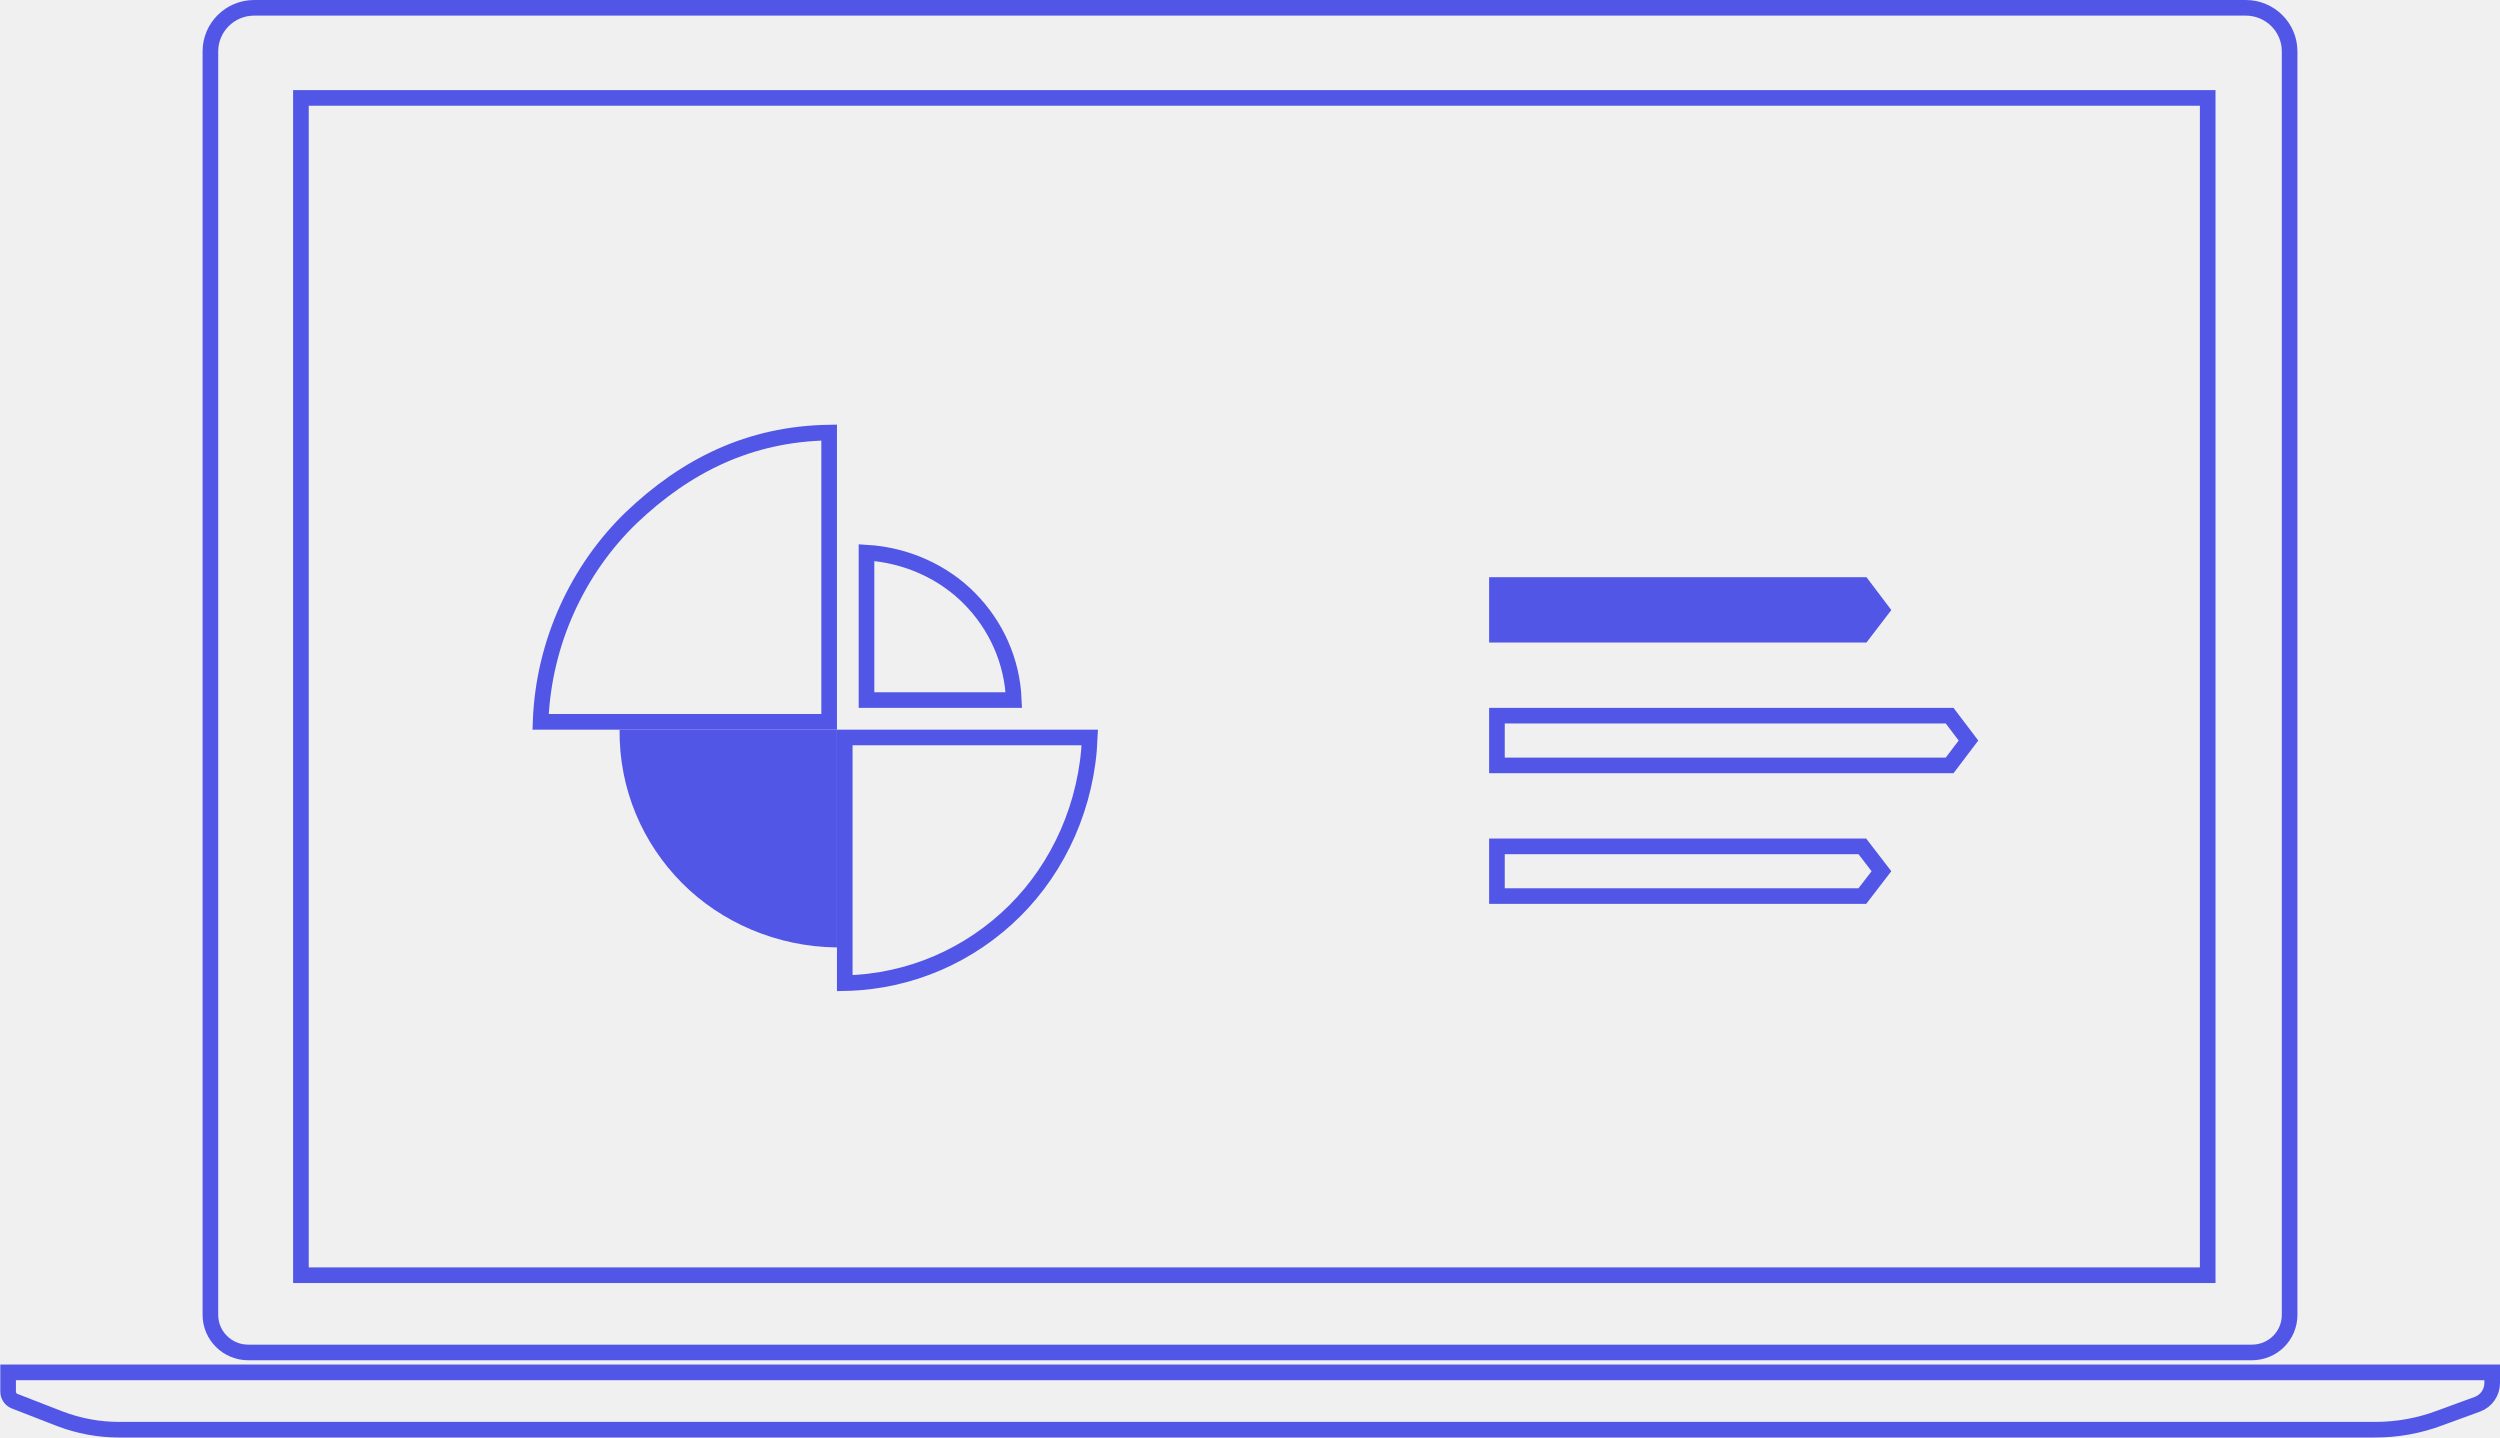
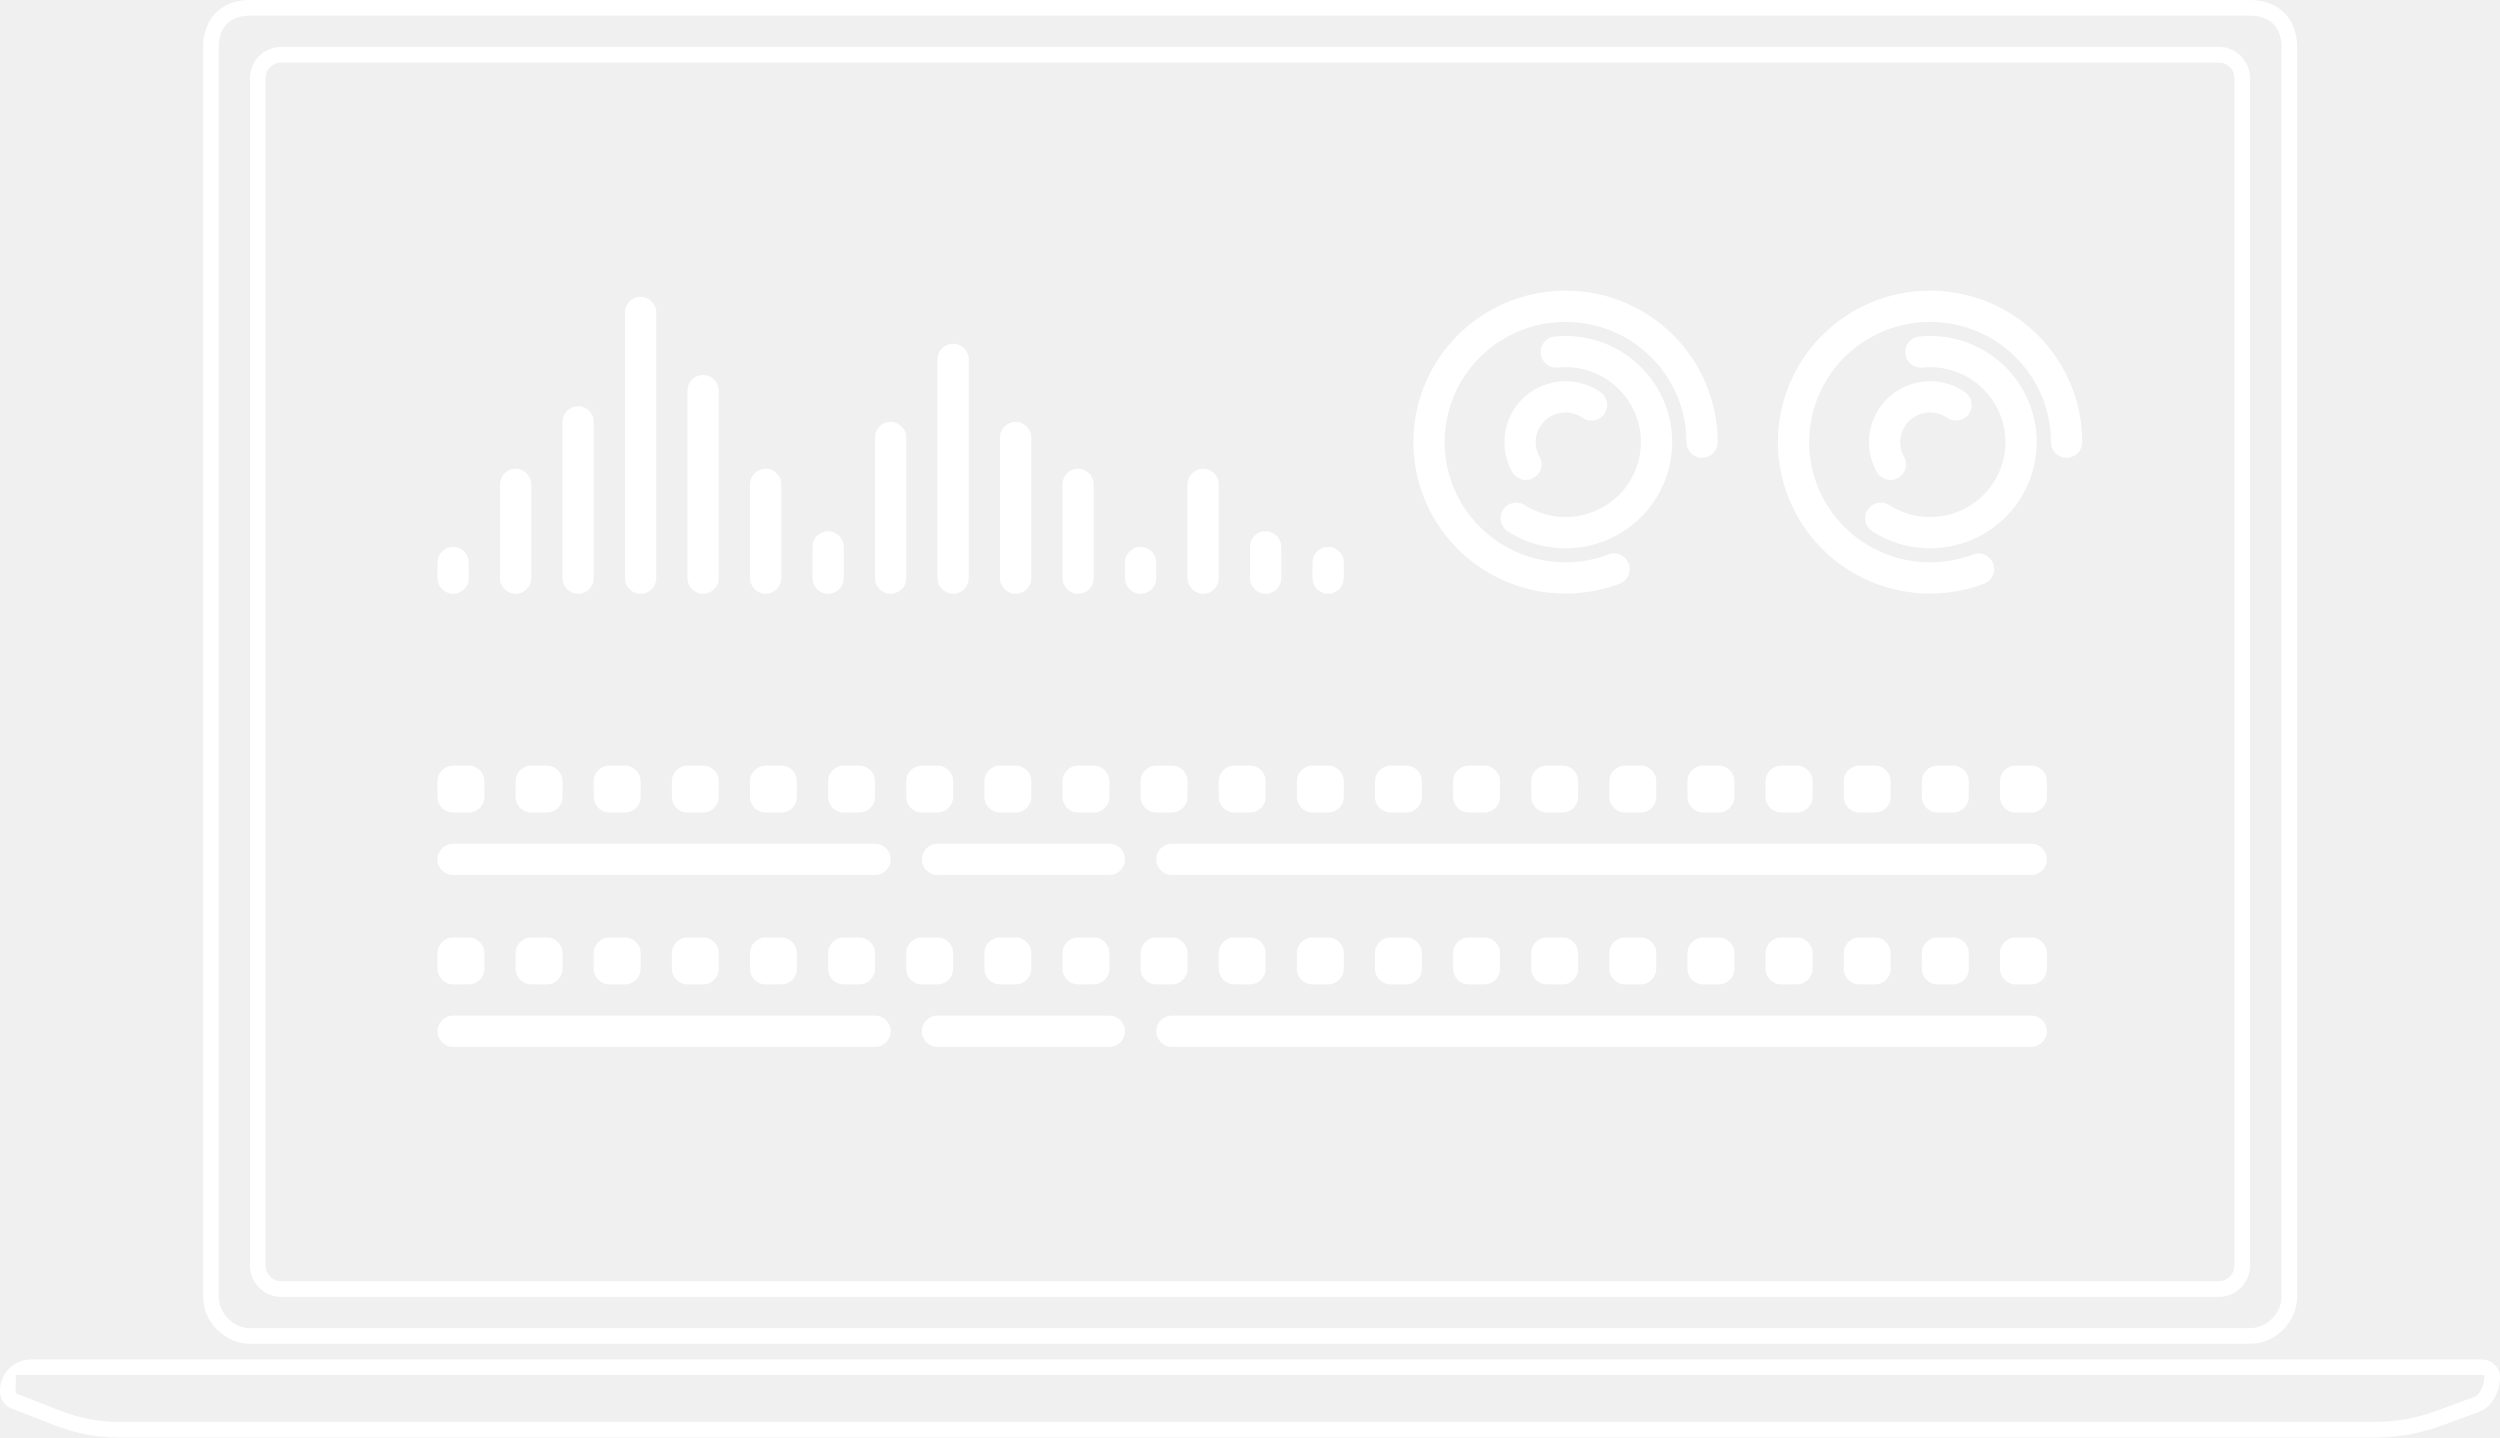
<svg xmlns="http://www.w3.org/2000/svg" width="160" height="92" viewBox="0 0 160 92" fill="none">
-   <path d="M146.535 3.284V84.152C146.535 85.487 145.463 86.557 144.113 86.557H15.887C14.555 86.557 13.466 85.485 13.466 84.152V3.284C13.466 1.758 14.711 0.5 16.269 0.5H143.731C145.274 0.5 146.535 1.742 146.535 3.284Z" stroke="#5256E6" />
-   <path d="M156.159 90.748L156.159 90.748L156.164 90.746L158.566 89.867C159.13 89.654 159.5 89.117 159.5 88.499V87.831H0.519V89.053C0.519 89.334 0.686 89.581 0.939 89.676L0.944 89.678L3.842 90.805C3.842 90.806 3.843 90.806 3.844 90.806C5.047 91.263 6.322 91.5 7.596 91.5H152.041C153.45 91.5 154.841 91.243 156.159 90.748Z" stroke="#5256E6" />
-   <path d="M19.259 81.614V6.267H141.293V81.614H19.259Z" stroke="#5256E6" />
-   <path d="M119.454 41.121L121.044 39.043L119.454 36.939H95.304V41.121H119.454Z" fill="#5256E6" />
-   <path d="M124.777 48.985H95.804V45.803H124.777L125.982 47.394L124.777 48.985Z" stroke="#5256E6" />
-   <path d="M119.189 57.349H95.804V54.167H119.189L120.413 55.758L119.189 57.349Z" stroke="#5256E6" />
-   <path d="M53.065 27.684V46.197H34.598C34.779 41.135 36.98 36.429 40.41 33.123C43.886 29.817 47.935 27.766 53.065 27.684Z" stroke="#5256E6" />
-   <path d="M62.05 38.303L62.051 38.304C63.728 39.998 64.787 42.284 64.884 44.803H55.456V35.367C58.02 35.52 60.388 36.614 62.05 38.303Z" stroke="#5256E6" />
-   <path d="M69.748 47.197C69.575 51.51 67.776 55.475 64.953 58.283C62.127 61.093 58.294 62.837 54.065 62.921V47.197H69.748Z" stroke="#5256E6" />
-   <path d="M53.565 46.697L39.653 46.697C39.612 50.508 41.13 53.972 43.634 56.499C46.137 59.026 49.708 60.596 53.565 60.636L53.565 46.697Z" fill="#5256E6" />
+   <path fill-rule="evenodd" clip-rule="evenodd" d="M16 1C14.717 1 14 1.751 14 3V83.001C14 84.052 14.939 85.001 16 85.001L144 85C145.077 85 146.016 84.056 146.016 83V3C146.016 1.739 145.271 1 144 1H16ZM13 3C13 1.197 14.167 0 16 0H144C145.815 0 147.016 1.178 147.016 3V83C147.016 84.614 145.623 86 144 86L16 86.001C14.396 86.001 13 84.614 13 83.001V3Z" fill="white" />
+   <path fill-rule="evenodd" clip-rule="evenodd" d="M0.001 88.982C0.011 87.885 0.903 87 2.001 87H158.833C159.477 87 160 87.522 160 88.167C160 88.989 159.486 90.047 158.724 90.335L158.719 90.337L156.303 91.221L156.3 91.222C154.931 91.734 153.487 92 152.022 92H7.577C6.242 92 4.907 91.752 3.649 91.274L3.642 91.272L0.741 90.143C0.286 89.97 0 89.532 0 89.054L0.001 88.982ZM1.019 88L1 89.054C1 89.135 1.046 89.189 1.096 89.208L1.102 89.21L4.002 90.339L4.003 90.339C5.151 90.775 6.366 91 7.577 91H152.022C153.37 91 154.702 90.755 155.964 90.28L155.981 90.274L155.988 90.272L158.371 89.399L158.373 89.398C158.737 89.26 159 88.58 159 88.167V88H1.019Z" fill="white" />
+   <path fill-rule="evenodd" clip-rule="evenodd" d="M16 5C16 3.896 16.895 3 18 3H142C143.105 3 144 3.896 144 5V81C144 82.105 143.105 83 142 83H18C16.895 83 16 82.105 16 81V5ZM18 4C17.448 4 17 4.448 17 5V81C17 81.552 17.448 82 18 82H142C142.552 82 143 81.552 143 81V5C143 4.448 142.552 4 142 4H18Z" fill="white" />
+   <rect x="34" y="30" width="8" height="2" rx="1" transform="rotate(90 34 30)" fill="white" />
+   <rect x="30" y="35" width="3" height="2" rx="1" transform="rotate(90 30 35)" fill="white" />
+   <rect x="31" y="49" width="3" height="3" rx="1" transform="rotate(90 31 49)" fill="white" />
+   <rect x="36" y="49" width="3" height="3" rx="1" transform="rotate(90 36 49)" fill="white" />
+   <rect x="41" y="49" width="3" height="3" rx="1" transform="rotate(90 41 49)" fill="white" />
+   <rect x="46" y="49" width="3" height="3" rx="1" transform="rotate(90 46 49)" fill="white" />
+   <rect x="51" y="49" width="3" height="3" rx="1" transform="rotate(90 51 49)" fill="white" />
+   <rect x="56" y="49" width="3" height="3" rx="1" transform="rotate(90 56 49)" fill="white" />
+   <rect x="61" y="49" width="3" height="3" rx="1" transform="rotate(90 61 49)" fill="white" />
+   <rect x="66" y="49" width="3" height="3" rx="1" transform="rotate(90 66 49)" fill="white" />
+   <rect x="71" y="49" width="3" height="3" rx="1" transform="rotate(90 71 49)" fill="white" />
+   <rect x="76" y="49" width="3" height="3" rx="1" transform="rotate(90 76 49)" fill="white" />
+   <rect x="81" y="49" width="3" height="3" rx="1" transform="rotate(90 81 49)" fill="white" />
+   <rect x="86" y="49" width="3" height="3" rx="1" transform="rotate(90 86 49)" fill="white" />
+   <rect x="111" y="49" width="3" height="3" rx="1" transform="rotate(90 111 49)" fill="white" />
+   <rect x="91" y="49" width="3" height="3" rx="1" transform="rotate(90 91 49)" fill="white" />
+   <rect x="116" y="49" width="3" height="3" rx="1" transform="rotate(90 116 49)" fill="white" />
+   <rect x="96" y="49" width="3" height="3" rx="1" transform="rotate(90 96 49)" fill="white" />
+   <rect x="121" y="49" width="3" height="3" rx="1" transform="rotate(90 121 49)" fill="white" />
+   <rect x="101" y="49" width="3" height="3" rx="1" transform="rotate(90 101 49)" fill="white" />
+   <rect x="126" y="49" width="3" height="3" rx="1" transform="rotate(90 126 49)" fill="white" />
+   <rect x="106" y="49" width="3" height="3" rx="1" transform="rotate(90 106 49)" fill="white" />
+   <rect x="131" y="49" width="3" height="3" rx="1" transform="rotate(90 131 49)" fill="white" />
+   <rect x="31" y="60" width="3" height="3" rx="1" transform="rotate(90 31 60)" fill="white" />
+   <rect x="36" y="60" width="3" height="3" rx="1" transform="rotate(90 36 60)" fill="white" />
+   <rect x="41" y="60" width="3" height="3" rx="1" transform="rotate(90 41 60)" fill="white" />
+   <rect x="46" y="60" width="3" height="3" rx="1" transform="rotate(90 46 60)" fill="white" />
+   <rect x="51" y="60" width="3" height="3" rx="1" transform="rotate(90 51 60)" fill="white" />
+   <rect x="56" y="60" width="3" height="3" rx="1" transform="rotate(90 56 60)" fill="white" />
+   <rect x="61" y="60" width="3" height="3" rx="1" transform="rotate(90 61 60)" fill="white" />
+   <rect x="66" y="60" width="3" height="3" rx="1" transform="rotate(90 66 60)" fill="white" />
+   <rect x="71" y="60" width="3" height="3" rx="1" transform="rotate(90 71 60)" fill="white" />
+   <rect x="76" y="60" width="3" height="3" rx="1" transform="rotate(90 76 60)" fill="white" />
+   <rect x="81" y="60" width="3" height="3" rx="1" transform="rotate(90 81 60)" fill="white" />
+   <rect x="86" y="60" width="3" height="3" rx="1" transform="rotate(90 86 60)" fill="white" />
+   <rect x="111" y="60" width="3" height="3" rx="1" transform="rotate(90 111 60)" fill="white" />
+   <rect x="91" y="60" width="3" height="3" rx="1" transform="rotate(90 91 60)" fill="white" />
+   <rect x="116" y="60" width="3" height="3" rx="1" transform="rotate(90 116 60)" fill="white" />
+   <rect x="96" y="60" width="3" height="3" rx="1" transform="rotate(90 96 60)" fill="white" />
+   <rect x="121" y="60" width="3" height="3" rx="1" transform="rotate(90 121 60)" fill="white" />
+   <rect x="101" y="60" width="3" height="3" rx="1" transform="rotate(90 101 60)" fill="white" />
+   <rect x="126" y="60" width="3" height="3" rx="1" transform="rotate(90 126 60)" fill="white" />
+   <rect x="106" y="60" width="3" height="3" rx="1" transform="rotate(90 106 60)" fill="white" />
+   <rect x="131" y="60" width="3" height="3" rx="1" transform="rotate(90 131 60)" fill="white" />
+   <rect x="74" y="35" width="3" height="2" rx="1" transform="rotate(90 74 35)" fill="white" />
+   <rect x="86" y="35" width="3" height="2" rx="1" transform="rotate(90 86 35)" fill="white" />
+   <rect x="38" y="26" width="12" height="2" rx="1" transform="rotate(90 38 26)" fill="white" />
+   <rect x="42" y="19" width="19" height="2" rx="1" transform="rotate(90 42 19)" fill="white" />
+   <rect x="46" y="24" width="14" height="2" rx="1" transform="rotate(90 46 24)" fill="white" />
+   <rect x="50" y="30" width="8" height="2" rx="1" transform="rotate(90 50 30)" fill="white" />
+   <rect x="54" y="34" width="4" height="2" rx="1" transform="rotate(90 54 34)" fill="white" />
+   <rect x="58" y="27" width="11" height="2" rx="1" transform="rotate(90 58 27)" fill="white" />
+   <rect x="62" y="22" width="16" height="2" rx="1" transform="rotate(90 62 22)" fill="white" />
+   <rect x="66" y="27" width="11" height="2" rx="1" transform="rotate(90 66 27)" fill="white" />
+   <rect x="78" y="30" width="8" height="2" rx="1" transform="rotate(90 78 30)" fill="white" />
+   <rect x="70" y="30" width="8" height="2" rx="1" transform="rotate(90 70 30)" fill="white" />
+   <rect x="82" y="34" width="4" height="2" rx="1" transform="rotate(90 82 34)" fill="white" />
+   <path d="M101.858 25.917C101.317 25.543 100.664 25.362 100.006 25.404C99.348 25.446 98.724 25.71 98.236 26.151C97.748 26.592 97.425 27.185 97.319 27.832C97.214 28.48 97.332 29.144 97.655 29.715" stroke="white" stroke-width="2" stroke-linecap="round" />
+   <path d="M125.188 25.917C124.647 25.543 123.994 25.362 123.336 25.404C122.678 25.446 122.054 25.71 121.566 26.151C121.078 26.592 120.755 27.185 120.649 27.832C120.544 28.48 120.662 29.144 120.985 29.715" stroke="white" stroke-width="2" stroke-linecap="round" />
+   <path d="M97.04 33.167C97.822 33.669 98.713 33.976 99.639 34.065C100.565 34.153 101.499 34.019 102.363 33.674C103.226 33.33 103.994 32.785 104.602 32.084C105.211 31.384 105.641 30.549 105.859 29.649C106.076 28.749 106.073 27.81 105.851 26.911C105.629 26.012 105.193 25.18 104.581 24.483C103.969 23.785 103.198 23.244 102.333 22.905C101.468 22.565 100.533 22.436 99.607 22.529" stroke="white" stroke-width="2" stroke-linecap="round" />
+   <path d="M120.37 33.167C121.152 33.669 122.043 33.976 122.969 34.065C123.896 34.153 124.829 34.019 125.693 33.674C126.556 33.33 127.324 32.785 127.933 32.084C128.541 31.384 128.971 30.549 129.189 29.649C129.406 28.749 129.403 27.81 129.181 26.911C128.959 26.012 128.524 25.18 127.911 24.483C127.299 23.785 126.528 23.244 125.663 22.905C124.798 22.565 123.863 22.436 122.937 22.529" stroke="white" stroke-width="2" stroke-linecap="round" />
+   <path d="M108.932 28.295C108.932 26.441 108.337 24.636 107.232 23.143C106.128 21.65 104.572 20.547 102.793 19.995C101.014 19.444 99.105 19.473 97.343 20.078C95.582 20.683 94.061 21.832 93.002 23.358C91.944 24.884 91.404 26.707 91.461 28.56C91.517 30.413 92.168 32.199 93.317 33.658C94.467 35.117 96.055 36.172 97.85 36.67C99.646 37.167 101.554 37.08 103.296 36.422" stroke="white" stroke-width="2" stroke-linecap="round" />
+   <path d="M132.262 28.295C132.262 26.441 131.667 24.636 130.562 23.143C129.458 21.65 127.902 20.547 126.123 19.995C124.344 19.444 122.435 19.473 120.673 20.078C118.912 20.683 117.391 21.832 116.333 23.358C115.274 24.884 114.734 26.707 114.791 28.56C114.847 30.413 115.498 32.199 116.648 33.658C117.797 35.117 119.385 36.172 121.181 36.67C122.976 37.167 124.884 37.08 126.626 36.422" stroke="white" stroke-width="2" stroke-linecap="round" />
+   <path d="M28 55C28 54.448 28.448 54 29 54H56C56.552 54 57 54.448 57 55C57 55.552 56.552 56 56 56H29C28.448 56 28 55.552 28 55Z" fill="white" />
+   <path d="M28 66C28 65.448 28.448 65 29 65H56C56.552 65 57 65.448 57 66C57 66.552 56.552 67 56 67H29C28.448 67 28 66.552 28 66Z" fill="white" />
+   <path d="M59 55C59 54.448 59.448 54 60 54H71C71.552 54 72 54.448 72 55C72 55.552 71.552 56 71 56H60C59.448 56 59 55.552 59 55Z" fill="white" />
+   <path d="M59 66C59 65.448 59.448 65 60 65H71C71.552 65 72 65.448 72 66C72 66.552 71.552 67 71 67H60C59.448 67 59 66.552 59 66Z" fill="white" />
+   <path d="M74 55C74 54.448 74.448 54 75 54H130C130.552 54 131 54.448 131 55C131 55.552 130.552 56 130 56H75C74.448 56 74 55.552 74 55Z" fill="white" />
+   <path d="M74 66C74 65.448 74.448 65 75 65H130C130.552 65 131 65.448 131 66C131 66.552 130.552 67 130 67H75C74.448 67 74 66.552 74 66Z" fill="white" />
</svg>
